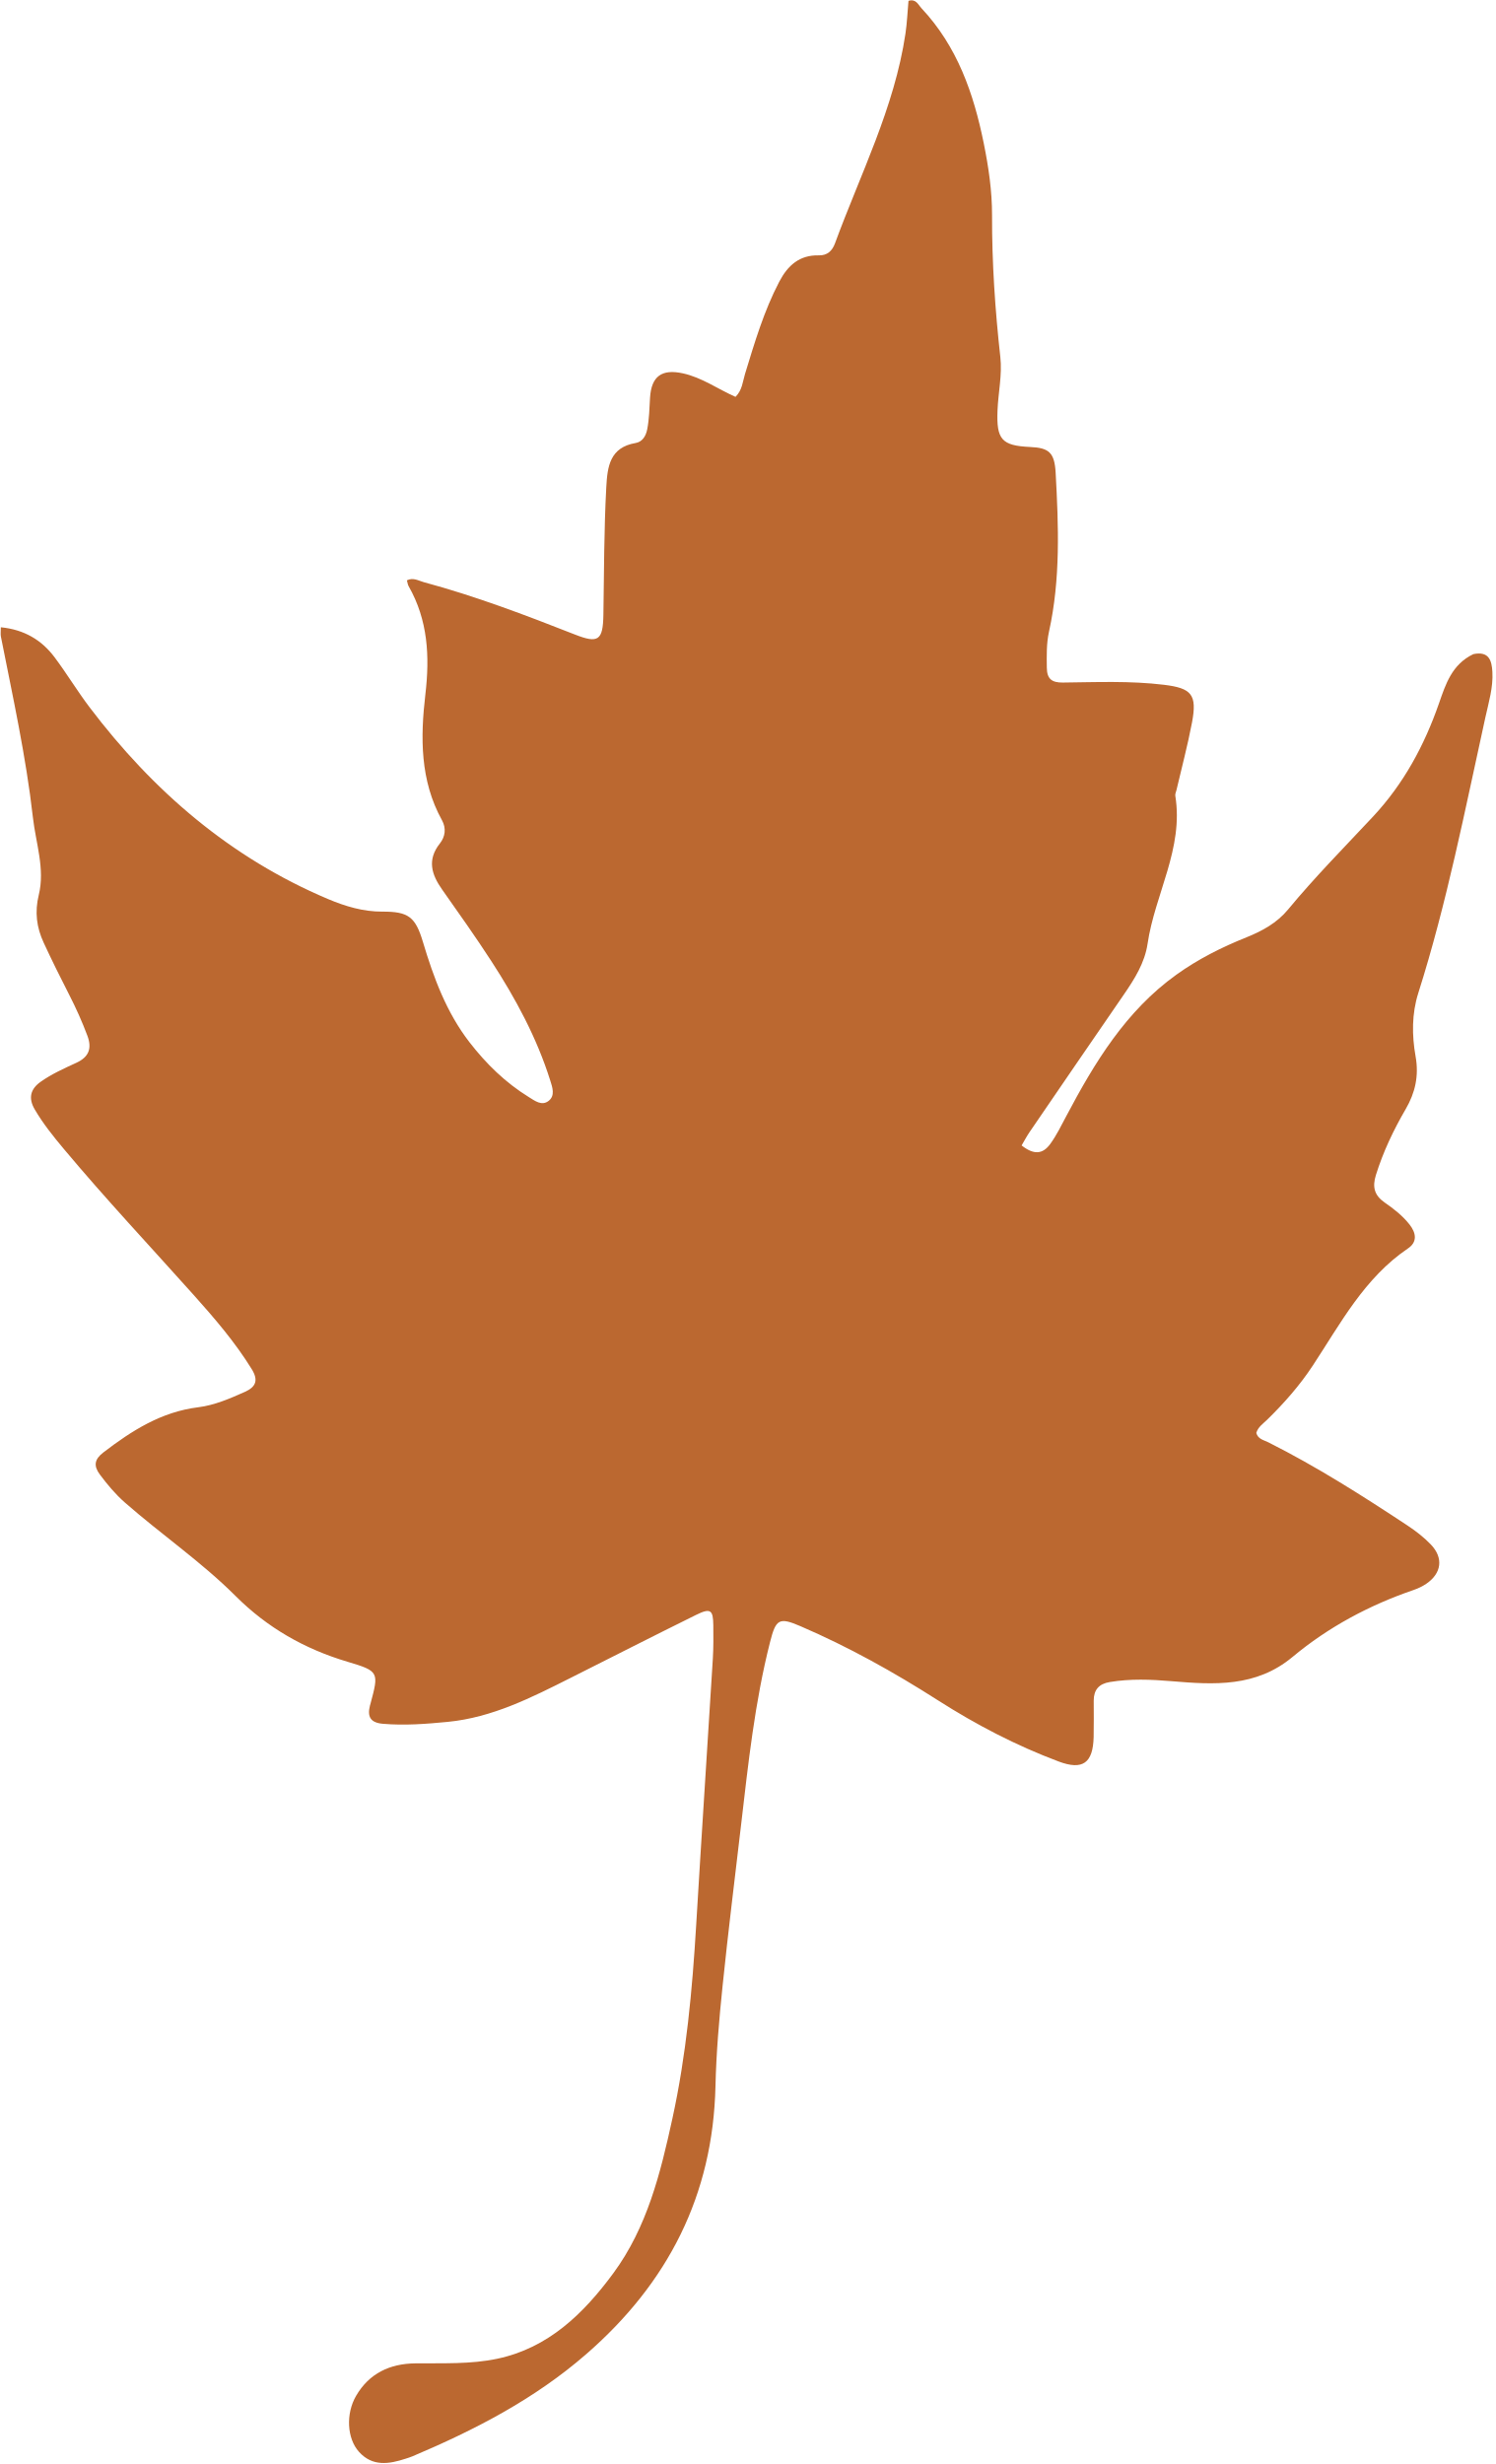
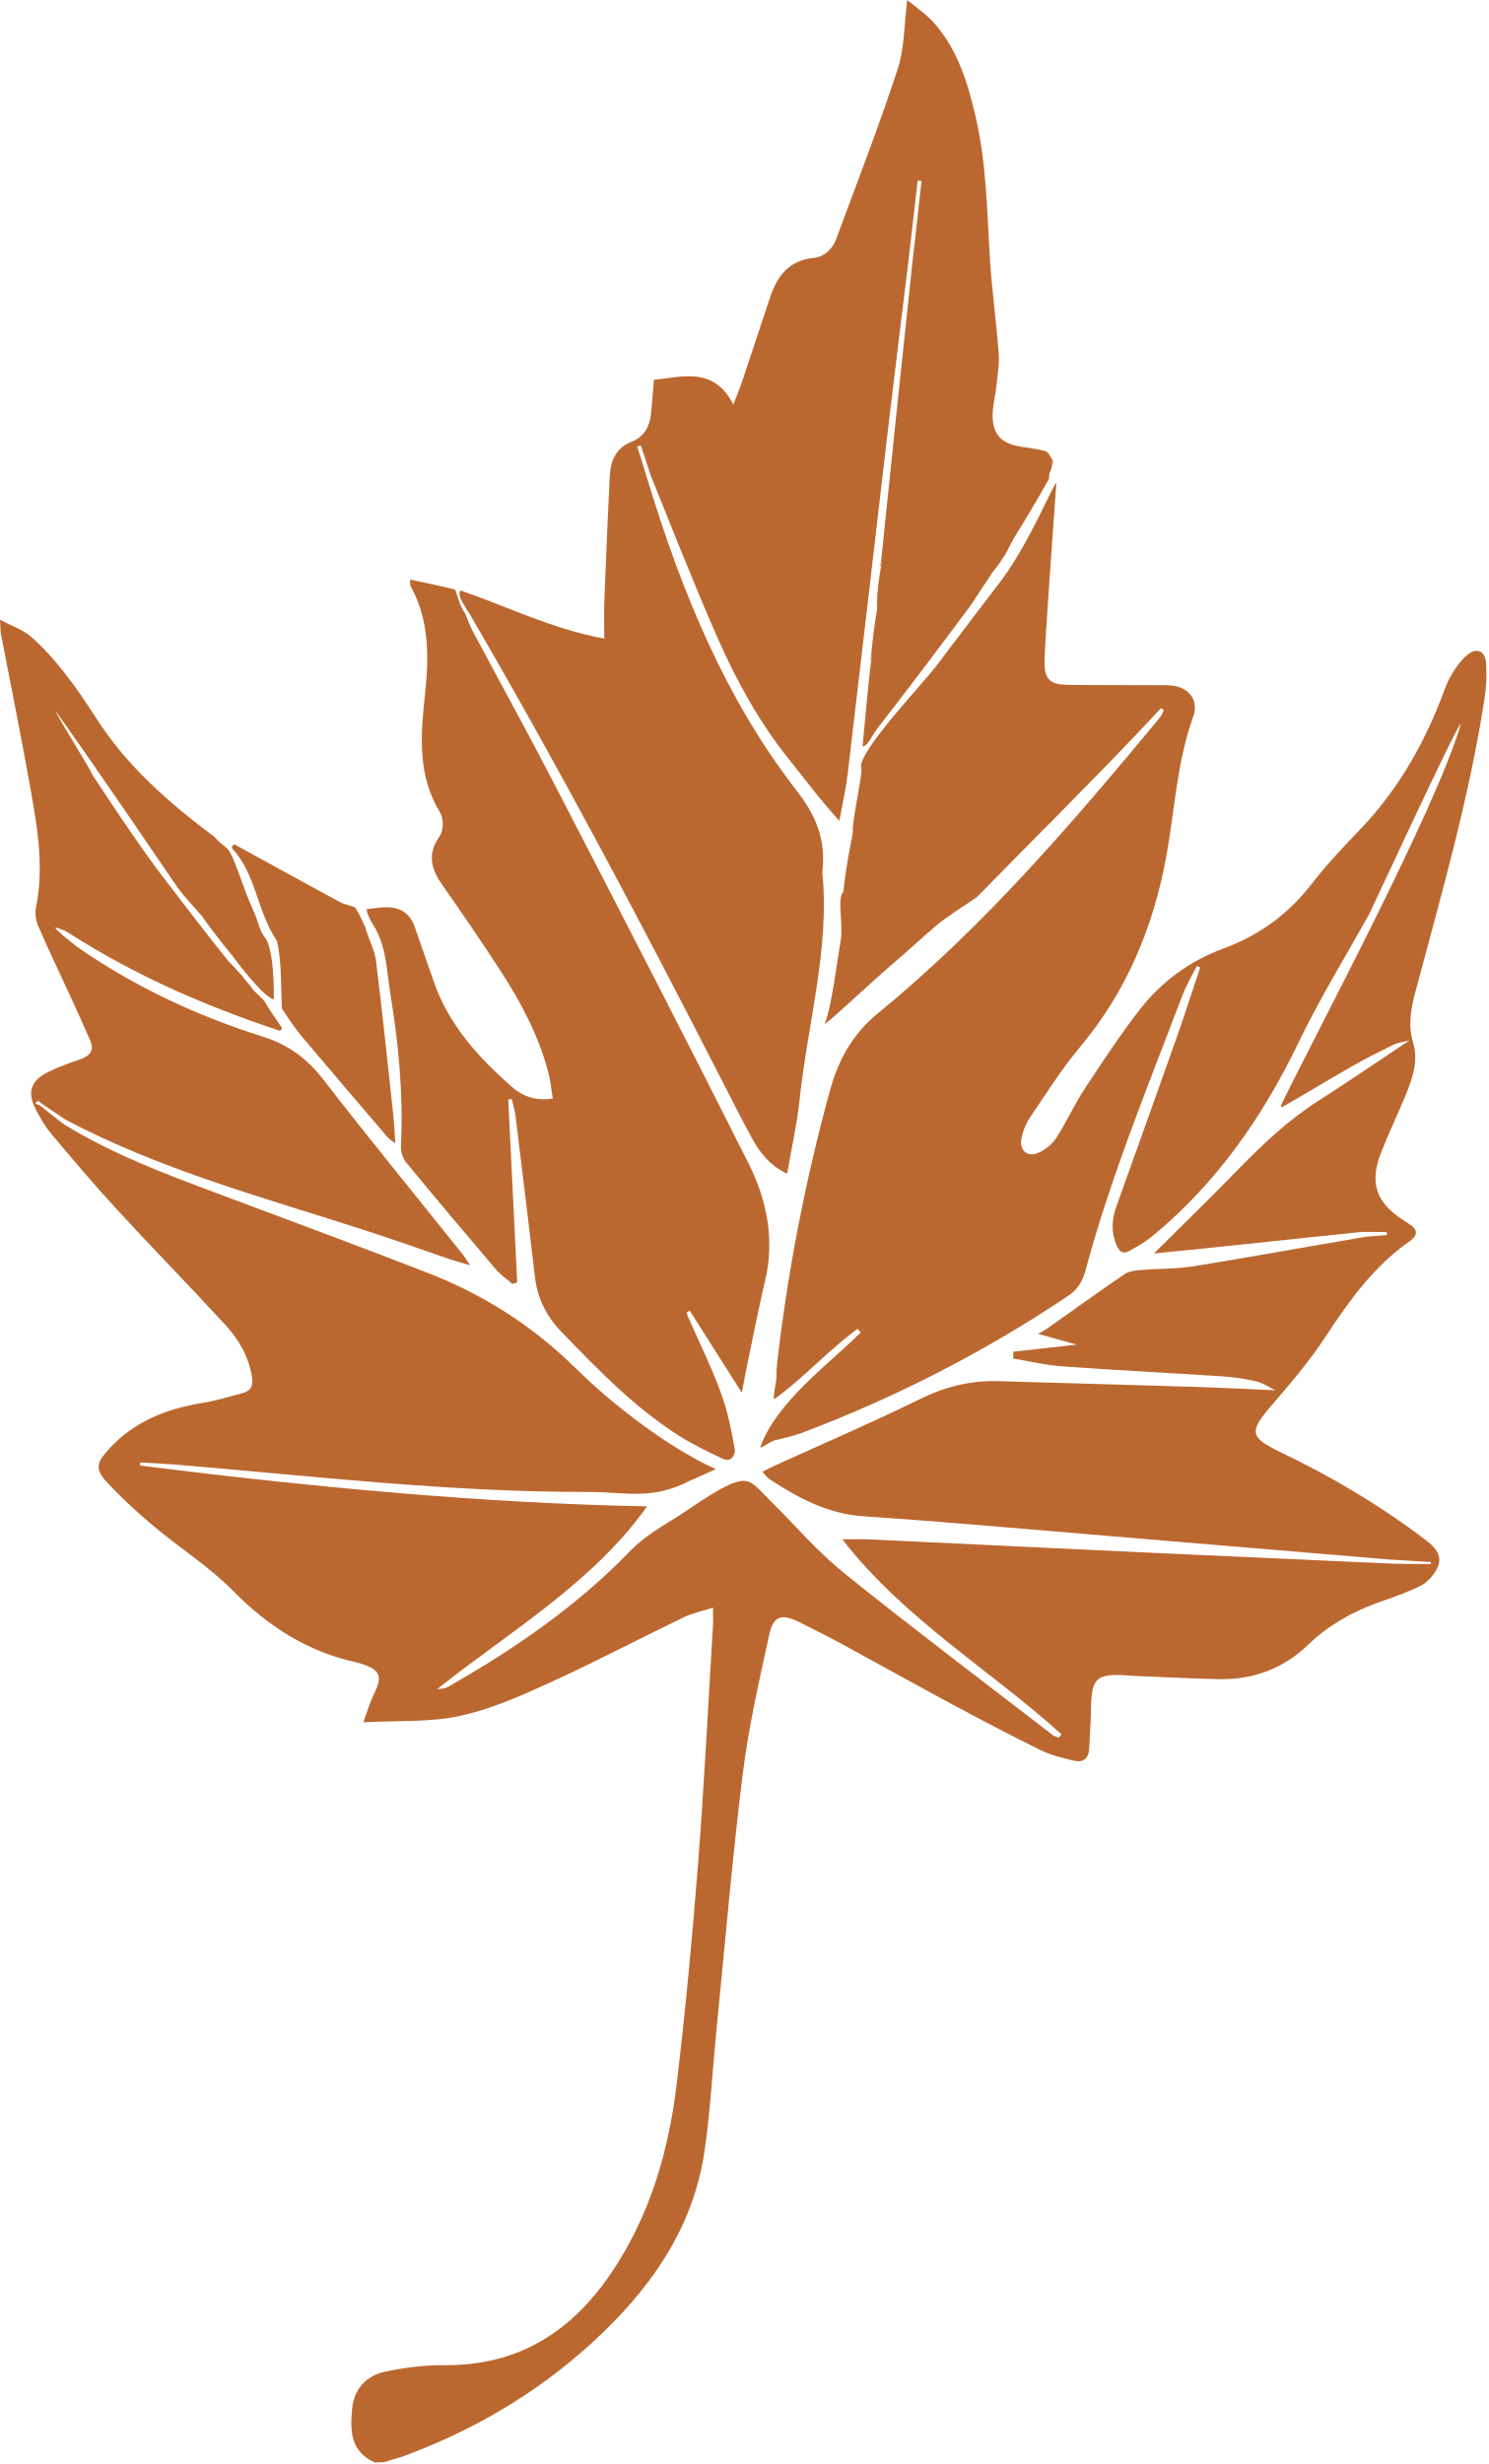
- <svg xmlns="http://www.w3.org/2000/svg" width="477" height="786" viewBox="0 0 477 786" fill="none">
-   <path d="M470.024 208.664C475.096 207.608 475.9 210.835 476.103 214.277C476.396 219.263 474.929 224.036 473.868 228.845C467.369 258.318 461.615 287.971 452.461 316.798C450.37 323.382 450.416 330.302 451.606 336.985C452.711 343.191 451.489 348.58 448.44 353.814C444.552 360.489 441.258 367.414 438.945 374.833C437.758 378.639 438.445 381.308 441.745 383.6C444.637 385.608 447.446 387.775 449.673 390.609C451.845 393.373 452.193 396.203 449.185 398.237C435.291 407.635 427.691 422.118 418.823 435.596C414.653 441.932 409.67 447.586 404.259 452.879C402.965 454.145 401.344 455.186 400.785 457.094C401.322 459.089 403.208 459.371 404.635 460.09C420.05 467.847 434.582 477.091 448.961 486.586C451.641 488.356 454.252 490.368 456.468 492.68C460.58 496.969 459.914 501.885 455.006 505.222C453.751 506.075 452.316 506.736 450.877 507.23C436.778 512.068 423.777 519.031 412.338 528.564C400.723 538.244 387.377 537.444 373.786 536.29C367.2 535.73 360.621 535.465 354.039 536.561C350.557 537.14 348.924 539.051 348.921 542.513C348.918 546.372 348.99 550.232 348.898 554.089C348.698 562.398 345.422 564.788 337.749 561.911C324.177 556.821 311.375 550.16 299.155 542.345C285.141 533.383 270.639 525.314 255.355 518.737C248.51 515.792 247.524 516.492 245.655 523.847C240.786 543.012 238.701 562.614 236.415 582.186C234.414 599.321 232.273 616.441 230.51 633.601C229.424 644.176 228.495 654.803 228.256 665.424C227.468 700.304 213.078 728.287 187.039 750.941C170.521 765.312 151.524 775.109 131.635 783.53C130.929 783.829 130.191 784.051 129.462 784.291C124.131 786.047 118.832 786.895 114.538 782.136C110.664 777.841 110.284 769.972 113.593 764.27C117.78 757.056 124.417 753.987 132.463 753.898C141.221 753.801 150.089 754.228 158.641 752.423C174.924 748.987 186.137 738.078 195.661 725.149C206.466 710.479 210.708 693.214 214.501 675.852C218.947 655.495 220.861 634.802 222.102 614.026C223.793 585.716 225.668 557.418 227.412 529.113C227.63 525.574 227.591 522.015 227.561 518.466C227.519 513.509 226.657 512.876 222.065 515.142C208.692 521.742 195.404 528.514 182.081 535.214C169.572 541.504 157.083 547.88 142.843 549.266C135.972 549.935 129.103 550.467 122.168 549.879C118.139 549.537 117.129 547.611 118.031 544.034C118.069 543.884 118.123 543.739 118.163 543.59C120.894 533.399 120.982 533.101 110.881 530.096C97.185 526.022 85.317 519.27 75.121 509.084C64.22 498.194 51.42 489.465 39.852 479.308C36.823 476.648 34.264 473.589 31.863 470.371C29.824 467.637 30.084 465.538 32.936 463.351C42.043 456.367 51.459 450.358 63.262 448.903C68.396 448.27 73.31 446.144 78.099 444.009C81.663 442.421 82.495 440.291 80.313 436.754C75.02 428.175 68.501 420.592 61.824 413.129C47.959 397.634 33.727 382.469 20.371 366.519C17.009 362.504 13.722 358.422 11.068 353.876C9.004 350.341 9.645 347.433 12.989 345.068C16.531 342.562 20.473 340.813 24.375 339.012C28.33 337.186 29.405 334.457 27.878 330.387C26.196 325.903 24.246 321.561 22.065 317.302C19.256 311.818 16.516 306.293 13.929 300.701C11.683 295.847 11.025 290.956 12.371 285.466C14.404 277.171 11.43 268.996 10.498 260.762C8.295 241.292 4.061 222.2 0.279 203.02C0.139 202.307 0.262 201.541 0.262 200.095C7.638 200.825 13.231 204.083 17.423 209.679C21.3 214.854 24.649 220.429 28.553 225.583C48.819 252.338 73.502 273.626 104.612 286.773C110.126 289.103 115.847 290.828 121.991 290.803C130.247 290.77 132.517 292.439 134.907 300.42C138.332 311.857 142.403 322.942 149.813 332.513C155.147 339.404 161.288 345.386 168.705 349.959C170.612 351.135 172.844 352.905 175.044 351.16C177.187 349.46 176.208 346.798 175.538 344.667C171.246 331.024 164.511 318.556 156.774 306.636C151.743 298.883 146.398 291.332 141.064 283.783C137.654 278.958 136.192 274.282 140.336 269.05C142.04 266.899 142.421 264.216 140.991 261.631C133.98 248.952 134.098 235.21 135.705 221.501C137.129 209.361 136.535 197.817 130.362 186.991C130.077 186.491 130.02 185.861 129.808 185.122C131.849 184.117 133.516 185.253 135.157 185.696C151.644 190.141 167.584 196.188 183.458 202.429C190.832 205.327 192.362 204.297 192.496 196.17C192.72 182.595 192.68 169.017 193.417 155.449C193.78 148.765 194.558 142.713 202.802 141.309C204.856 140.959 206.029 139.2 206.467 136.993C207.132 133.64 207.17 130.259 207.378 126.871C207.8 119.978 211.164 117.644 217.82 119.086C223.922 120.408 228.975 124.1 234.644 126.596C236.813 124.449 236.935 121.712 237.676 119.291C240.744 109.265 243.707 99.22 248.597 89.864C251.32 84.654 255.078 81.302 261.228 81.459C263.966 81.528 265.521 79.969 266.381 77.626C274.487 55.536 285.343 34.374 288.861 10.736C289.378 7.264 289.516 3.735 289.826 0.27C292.264 -0.458 292.926 1.514 293.99 2.648C305.376 14.778 310.617 29.784 313.843 45.716C315.375 53.283 316.506 60.953 316.485 68.643C316.445 83.785 317.457 98.832 319.127 113.862C319.762 119.576 318.458 125.237 318.23 130.936C317.861 140.179 319.544 142.171 328.652 142.586C334.631 142.859 336.422 144.325 336.779 150.836C337.705 167.776 338.356 184.73 334.656 201.492C333.82 205.279 333.912 209.144 333.962 213.01C334.007 216.559 335.541 217.772 339.082 217.731C349.825 217.609 360.576 217.141 371.306 218.441C380.139 219.511 381.968 221.54 380.279 230.463C378.908 237.711 376.99 244.855 375.317 252.046C375.177 252.646 374.857 253.283 374.949 253.849C377.67 270.662 368.428 285.221 366.097 301.088C365.211 307.115 361.946 312.305 358.506 317.297C348.454 331.889 338.448 346.513 328.447 361.14C327.509 362.513 326.739 364.001 325.918 365.391C329.753 368.391 332.604 368.317 335.097 364.858C337.065 362.129 338.573 359.051 340.156 356.058C349.218 338.918 359.174 322.49 375.308 310.908C382.225 305.942 389.764 302.159 397.637 299.004C402.685 296.981 407.393 294.4 410.928 290.121C419.475 279.777 428.907 270.254 438.05 260.462C447.787 250.035 454.392 237.808 459.064 224.382C461.182 218.296 463.173 211.949 470.024 208.664Z" fill="#BB6830" />
+ <svg xmlns="http://www.w3.org/2000/svg" width="475" height="786" viewBox="0 0 475 786" fill="none">
+   <path d="M146.872 188.335C161.827 193.431 176.076 200.66 192.789 203.693C192.789 199.445 192.665 195.639 192.812 191.844C193.325 178.558 193.861 165.273 194.54 151.995C194.794 147.046 196.389 142.885 201.662 140.831C205.397 139.375 207.282 136.105 207.692 132.12C208.057 128.573 208.303 125.013 208.626 121.154C217.869 120.227 227.656 116.863 233.983 129.024C235.198 125.846 236.06 123.812 236.76 121.724C239.767 112.756 242.703 103.765 245.71 94.797C247.97 88.058 251.711 83.073 259.545 82.281C263.083 81.924 265.602 79.46 266.831 76.132C273.472 58.159 280.42 40.282 286.39 22.086C288.604 15.341 288.445 7.817 289.452 0C292.089 2.227 295.466 4.454 298.053 7.38C305.568 15.883 308.758 26.434 311.271 37.218C314.749 52.143 314.89 67.394 315.834 82.582C316.46 92.645 317.887 102.658 318.627 112.717C318.886 116.225 318.237 119.812 317.866 123.348C317.561 126.261 316.771 129.145 316.696 132.055C316.533 138.354 319.266 141.401 325.556 142.472C328.202 142.922 330.906 143.16 333.467 143.898C334.464 144.185 335.14 145.585 335.931 147.08C335.635 148.773 335.371 149.865 334.839 150.962L334.615 152.863C330.94 159.344 327.33 165.547 323.425 171.709L320.695 176.965C319.335 179.07 318.064 180.903 316.734 182.448L309.81 192.954C299.82 206.372 289.904 219.547 279.845 232.474C277.878 235.002 277.11 237.765 275.189 238.15C275.841 231.659 277.066 217.033 277.959 210.831C278.109 210.265 278.037 209.747 277.947 208.891C278.44 203.914 278.953 199.275 279.8 194.666L279.881 189.82C280.186 186.644 280.524 183.781 281.074 180.871C281.24 180.318 281.195 179.813 281.121 178.969C284.413 146.896 287.734 115.163 291.164 83.115C292.185 74.449 293.097 66.098 294.009 57.747C293.599 57.706 293.189 57.665 292.779 57.624C291.8 66.208 290.821 74.792 289.784 83.688C287.479 102.543 285.178 121.079 282.996 139.63C278.799 175.328 274.707 211.037 270.47 246.73C269.869 251.794 268.7 256.79 267.794 261.817C261.781 255.318 256.96 248.735 251.849 242.385C242.222 230.426 234.919 217.071 228.788 203.137C221.325 186.176 214.58 168.899 207.522 151.465C206.496 148.149 205.472 145.127 204.448 142.105C204.076 142.221 203.705 142.338 203.333 142.454C204.407 145.887 205.481 149.319 206.604 153.048C217.477 188.742 231.292 222.744 254.214 252.273C260.304 260.119 263.618 267.89 262.353 278.256C264.819 302.296 257.619 326.835 255.068 351.108C254.262 358.778 252.519 366.349 251.128 374.41C245.54 371.745 242.39 367.656 239.881 363.04C236.709 357.202 233.709 351.271 230.682 345.355C205.376 295.89 179.471 246.748 151.504 198.721C150.666 197.282 149.85 195.68 148.818 194.361C148.437 193.216 145.726 190.209 146.872 188.335Z" fill="#BB6830" />
+   <path d="M116.937 290.004C119.34 289.805 120.979 289.413 123.383 289.405C127.833 289.389 130.882 291.494 132.356 295.795C134.343 301.592 136.414 307.361 138.41 313.155C143.159 326.937 152.621 337.26 163.233 346.66C166.649 349.685 170.856 351.258 176.378 350.443C175.891 347.556 175.633 344.7 174.908 341.967C171.759 330.098 166.035 319.403 159.369 309.207C153.565 300.329 147.628 291.531 141.496 282.876C137.78 277.631 135.976 272.788 140.259 266.79C141.498 265.054 141.592 261.136 140.46 259.293C133.069 247.258 134.218 234.35 135.612 221.288C136.874 209.473 136.983 197.766 130.97 186.906C130.807 186.612 130.907 186.174 130.827 184.876C135.669 185.885 140.225 186.834 145.152 188.076C145.541 188.67 145.745 189.752 146.014 190.393C146.482 192.03 147.07 193.411 147.863 194.938C148.434 195.13 149.706 199.253 150.482 200.708C159.506 217.631 168.767 234.43 177.572 251.465C198.123 291.226 218.658 330.999 238.76 370.987C244.634 382.673 247.255 395.305 244.099 408.582C242.06 417.161 240.39 425.828 238.58 434.461C237.969 437.373 237.437 440.301 236.667 444.263C230.721 434.888 225.381 426.468 220.04 418.048C219.728 418.237 219.416 418.426 219.104 418.615C219.223 419.059 219.285 419.527 219.468 419.943C222.992 427.994 226.915 435.897 229.938 444.13C232.115 450.059 233.413 456.373 234.486 462.62C234.486 463.621 233.693 466.816 230.419 465.253C225.812 463.055 221.155 460.865 216.853 458.144C202.554 449.103 190.903 437.028 179.221 424.965C174.361 419.947 171.495 414.279 170.683 407.418C168.671 390.398 166.624 373.382 164.536 356.371C164.294 354.406 163.701 352.485 163.271 350.544C162.899 350.618 162.527 350.692 162.155 350.767C163.108 370.195 164.062 389.623 165.016 409.051C164.506 409.227 163.995 409.403 163.485 409.579C161.706 408.03 159.697 406.676 158.185 404.901C148.557 393.599 138.986 382.249 129.558 370.781C128.472 369.46 127.834 367.291 127.92 365.561C128.734 349.238 127.171 333.084 124.55 317.023C123.282 309.251 123.383 301.788 118.852 294.65C118.019 293.339 117.828 292.763 117.315 291.577C116.931 290.425 117.099 290.254 116.937 290.004Z" fill="#BB6830" />
+   <path d="M74.628 269.262C85.894 275.436 97.147 281.634 108.445 287.75C109.765 288.465 111.33 288.725 113.217 289.404C114.72 291.475 115.447 293.624 116.552 295.766C117.643 299.715 119.542 303.034 120.003 306.776C121.998 322.981 123.689 339.223 125.448 355.455C125.777 358.498 125.907 361.563 126.129 364.617C124.505 363.841 123.731 362.865 122.924 361.918C114.157 351.632 105.346 341.382 96.638 331.046C94.186 328.136 92.029 324.977 89.912 321.66C89.589 314.33 89.906 307.093 88.404 300.255C81.99 290.811 81.787 278.876 73.916 270.432C73.927 270.449 73.95 270.484 73.996 270.245C74.238 269.759 74.433 269.511 74.628 269.262Z" fill="#BB6830" />
+   <path d="M281.074 180.871C280.873 180.497 280.883 180.075 281.022 179.481C281.195 179.813 281.24 180.318 281.074 180.871Z" fill="#BB6830" />
+   <path d="M277.959 210.831C277.738 210.452 277.739 210.024 277.853 209.413C278.038 209.747 278.109 210.265 277.959 210.831Z" fill="#BB6830" />
+   <path d="M409.036 353.181C408.902 353.208 408.651 353.115 408.539 352.924C408.679 352.827 408.918 353.062 409.036 353.181Z" fill="#BB6830" />
+   <path d="M337.031 154.03C336.696 158.611 333.143 206.988 333.235 211.56C333.34 216.752 335.156 218.371 340.404 218.446C351.026 218.599 361.651 218.539 372.275 218.575C378.662 218.597 382.784 222.786 380.663 228.69C375.445 243.214 374.812 258.484 372.057 273.406C367.927 295.772 359.457 316.204 344.671 333.884C338.78 340.928 333.823 348.77 328.662 356.398C327.273 358.45 326.244 360.977 325.85 363.415C325.255 367.095 327.867 369.221 331.251 367.75C333.447 366.795 335.671 365.036 336.964 363.041C340.227 358.006 342.694 352.453 345.984 347.439C351.659 338.791 357.364 330.12 363.708 321.966C370.662 313.03 379.727 306.462 390.406 302.541C401.797 298.359 411.031 291.589 418.47 281.973C423.157 275.914 428.458 270.298 433.778 264.766C445.231 252.856 453.436 238.976 459.464 223.701C460.544 220.964 461.447 218.114 462.893 215.58C464.26 213.184 465.935 210.781 468.013 209.015C471.076 206.412 473.832 207.531 474.13 211.52C474.412 215.297 474.201 219.189 473.622 222.939C468.748 254.481 459.938 285.101 451.716 315.86C450.245 321.364 449.046 326.73 450.885 332.732C452.638 338.45 450.54 344.386 448.246 349.886C445.784 355.786 443.018 361.563 440.686 367.513C436.847 377.309 438.916 383.426 447.669 389.188C448.31 389.61 448.942 390.047 449.592 390.455C452.468 392.258 452.431 394.068 449.682 395.992C438.323 403.942 430.461 414.872 422.97 426.318C417.883 434.089 411.789 441.252 405.703 448.304C398.498 456.652 398.591 458.46 408.581 463.248C424.79 471.017 440.183 480.107 454.5 490.987C457.559 493.312 460.596 495.988 458.528 500.244C457.45 502.461 455.463 504.729 453.303 505.825C448.879 508.07 444.088 509.612 439.401 511.312C431.116 514.318 423.643 518.598 417.256 524.744C409.274 532.426 399.599 535.892 388.62 535.637C379.537 535.427 370.462 534.942 361.383 534.575C361 534.56 360.618 534.502 360.235 534.477C349.614 533.777 348.206 535.107 348.058 545.591C348 549.68 347.697 553.767 347.495 557.854C347.326 561.279 345.294 562.369 342.279 561.591C338.823 560.699 335.251 559.89 332.082 558.329C322.572 553.646 313.181 548.712 303.841 543.694C292.021 537.345 280.315 530.786 268.523 524.385C264.143 522.007 259.676 519.788 255.222 517.55C249.394 514.622 246.764 515.307 245.401 521.539C242.182 536.26 238.803 551.023 236.957 565.95C233.597 593.114 231.283 620.408 228.576 647.652C227.311 660.378 226.643 673.185 224.833 685.83C221.205 711.182 207.131 730.666 188.716 747.48C171.291 763.391 151.316 775.09 129.264 783.326C127.358 784.037 125.339 784.448 123.228 785.251C122.016 785.503 120.949 785.503 119.562 785.503C111.695 781.981 111.72 775.265 112.33 768.517C112.917 762.015 116.869 757.781 123.041 756.508C129.139 755.25 135.458 754.414 141.67 754.475C169.838 754.749 187.692 739.325 200.401 716.23C209.212 700.219 213.758 682.685 215.902 664.701C218.687 641.336 220.891 617.887 222.717 594.425C224.682 569.168 225.927 543.854 227.465 518.564C227.563 516.942 227.477 515.309 227.477 512.838C224.01 513.943 220.993 514.527 218.317 515.819C203.809 522.825 189.533 530.328 174.879 537.008C165.734 541.177 156.305 545.324 146.561 547.408C137.099 549.43 127.072 548.805 115.924 549.418C117.305 545.654 118.002 543.012 119.203 540.624C122.17 534.727 121.462 532.744 115.24 530.699C114.755 530.54 114.259 530.403 113.76 530.294C98.125 526.897 85.475 518.78 74.251 507.38C66.679 499.689 57.312 493.791 48.988 486.805C43.716 482.381 38.593 477.699 33.948 472.633C30.11 468.448 30.991 466.342 34.797 462.187C42.952 453.286 53.308 449.358 64.839 447.472C69.111 446.773 73.292 445.486 77.485 444.36C79.963 443.695 80.829 442.125 80.425 439.433C79.43 432.816 76.2 427.305 71.84 422.569C60.396 410.142 48.579 398.059 37.135 385.633C30.031 377.919 23.253 369.899 16.506 361.868C14.469 359.443 12.793 356.637 11.359 353.8C8.636 348.414 9.785 344.77 15.15 342.073C18.559 340.358 22.207 339.087 25.818 337.815C28.78 336.771 30.102 334.999 28.817 331.996C26.713 327.079 24.469 322.222 22.239 317.359C18.889 310.053 15.391 302.811 12.207 295.433C11.437 293.646 11.11 291.328 11.492 289.439C14.365 275.233 11.46 261.393 8.989 247.558C6.291 232.454 3.209 217.419 0.325 202.348C0.118 201.265 0.161 200.134 0 197.703C3.885 199.757 7.367 200.887 9.901 203.101C13.817 206.523 17.338 210.487 20.563 214.587C24.275 219.305 27.623 224.33 30.881 229.381C40.634 244.5 53.854 256.077 68.34 266.89C73.566 272.719 71.996 266.89 77.936 283.306C79.359 287.563 81.579 291.415 82.751 295.766C83.162 296.806 83.714 297.911 84.351 298.839C87.628 302.482 87.364 317.748 87.361 318.812C83.904 318.044 75.069 306.137 73.917 304.6C70.488 300.469 67.157 296.079 64.273 292.053L60.089 287.305C59.507 286.761 57.041 283.709 56.632 283.09C56.632 283.09 25.272 236.961 17.837 227.01C17.5 227.268 29.697 246.727 29.36 246.984C49.576 277.709 52.23 279.753 57.791 287.305C62.864 293.919 67.802 300.326 72.888 306.614C73.227 307.034 75.069 308.825 75.069 308.825C75.453 309.594 77.374 311.13 77.564 311.762C78.05 312.448 80.447 314.971 80.616 315.606C81.204 316.267 84.028 318.806 84.351 319.363C86.019 322.238 87.997 324.952 89.961 327.914C89.784 328.442 89.62 328.722 89.222 328.793C65.558 320.946 43.116 311.174 22.311 297.841C21.808 297.519 20.407 296.627 19.758 296.534C15.916 294.998 18.221 296.534 20.142 298.455C21.889 299.794 23.338 301.153 25.147 302.404C43.282 314.944 63.042 324.137 84.028 330.74C91.854 333.202 97.914 337.622 103.02 344.208C117.675 363.115 132.825 381.637 147.77 400.319C148.353 401.048 148.821 401.868 149.999 403.627C147.117 402.766 145.313 402.291 143.551 401.691C134.966 398.768 126.431 395.688 117.805 392.89C85.129 382.29 51.804 373.467 20.972 357.201C18.304 355.383 15.798 353.768 13.197 351.968C12.774 351.548 12.447 351.313 12.119 351.078C11.821 351.396 11.523 351.715 11.225 352.033C11.786 352.222 12.348 352.411 13.02 352.829C15.463 354.837 17.795 356.616 20.31 358.578C35.857 368.182 52.639 374.435 69.416 380.716C91.805 389.098 114.23 397.388 136.507 406.057C154.321 412.99 170.08 423.021 183.839 436.621C195.367 448.015 213.242 461.817 228.328 468.614C228.571 468.724 218.725 472.84 218.341 473.224C206.666 478.454 199.638 475.891 186.845 475.912C143.009 475.987 99.462 470.808 55.84 467.182C52.146 466.875 48.437 466.74 44.735 466.525C44.714 466.852 44.694 467.178 44.673 467.505C97.484 474.115 152.882 479.523 206.434 480.522C189.292 504.864 161.954 520.891 139.529 538.778C140.78 538.738 142.024 538.622 143.012 538.058C163.991 526.092 183.777 512.555 200.711 495.105C207.293 488.323 213.405 485.981 221.03 480.522C239.083 468.614 238.327 471.396 245.645 478.601C254.307 487.13 260.387 494.64 269.831 502.232C291.569 519.708 313.863 536.493 335.949 553.536C336.467 553.936 337.197 554.061 337.829 554.315C338.106 553.954 338.383 553.593 338.661 553.231C315.732 532.519 288.519 516.522 268.729 491.031C271.968 491.031 274.613 490.924 277.248 491.047C308.312 492.503 339.373 494.028 370.438 495.464C394.985 496.598 419.536 497.634 444.441 498.812C448.695 498.909 452.594 498.909 456.492 498.909C456.502 498.698 456.511 498.486 456.52 498.275C452.391 498.035 448.261 497.796 443.802 497.519C413.514 494.97 383.559 492.438 353.599 489.955C327.592 487.799 301.598 485.434 275.562 483.695C264.146 482.933 254.797 477.923 245.645 471.945C244.847 471.424 244.275 470.555 243.244 469.477C244.94 468.64 246.252 467.947 247.6 467.333C262.84 460.394 278.255 453.809 293.263 446.402C301.319 442.425 309.455 440.318 318.33 440.578C339.05 441.184 359.772 441.735 380.491 442.381C389.209 442.652 397.922 443.104 406.966 443.488C404.864 442.492 402.933 441.171 400.808 440.663C397.346 439.835 393.773 439.294 390.219 439.061C373.114 437.94 355.99 437.086 338.893 435.86C333.647 435.484 328.463 434.229 323.251 433.376C323.268 432.647 323.285 431.918 323.302 431.189C329.883 430.451 336.463 429.713 343.46 428.928C339.616 427.849 336.02 426.838 331.15 425.471C332.54 424.701 333.26 424.385 333.889 423.94C342.145 418.113 350.341 412.199 358.683 406.496C360.05 405.562 362.021 405.294 363.75 405.146C369.484 404.655 375.308 404.818 380.964 403.903C399.249 400.943 417.474 397.615 436.057 394.474C438.433 394.336 440.473 394.152 442.514 393.968C442.488 393.649 442.461 393.331 442.434 393.012C439.946 393.012 437.458 393.012 434.614 392.965C418.501 394.601 402.744 396.297 386.984 397.961C380.636 398.631 374.28 399.23 368.159 399.839C377.209 390.838 386.286 382.028 395.108 372.97C402.986 364.88 411.134 357.196 420.716 351.086C430.183 345.049 439.445 338.689 449.718 331.859C447.316 332.499 445.792 332.658 444.502 333.294C440.034 335.496 435.565 337.721 431.247 340.2C423.823 344.463 416.512 348.923 409.036 353.181C408.919 353.062 408.68 352.827 408.706 352.55C419.033 331.156 458.409 257.739 466.091 230.852C464.713 231.388 437.497 290.386 436.924 291.416C429.345 305.042 421.132 318.365 414.377 332.389C402.822 356.381 388.011 377.682 367.297 394.614C365.153 396.366 362.651 397.705 360.229 399.082C358.388 400.129 357.183 399.33 356.338 397.465C354.419 393.23 354.671 389.038 356.199 384.775C362.628 366.839 369.072 348.908 375.42 330.943C378.038 323.533 380.43 316.042 382.925 308.588C382.566 308.44 382.208 308.292 381.849 308.143C380.332 311.189 378.545 314.131 377.341 317.296C366.253 346.445 354.375 375.321 346.251 405.51C345.329 408.935 343.653 411.475 340.724 413.433C314.024 431.278 285.649 445.862 255.6 457.172C252.813 458.221 249.827 458.742 246.934 459.508C245.997 459.78 242.766 462.06 242.54 461.7C247.745 447.17 264.183 435.397 274.614 425.056C274.288 424.671 273.962 424.285 273.637 423.9C265.263 429.823 255.612 440.263 246.934 446.402C246.656 445.183 247.732 440.185 247.732 439.704C247.731 438.298 247.715 436.881 247.873 435.488C251.239 405.824 256.913 376.595 264.81 347.816C267.443 338.22 271.929 329.91 280.085 323.241C313.957 295.545 342.249 262.429 370.061 228.899C370.611 228.237 370.904 227.363 371.317 226.587C371.012 226.358 370.707 226.13 370.402 225.901C367.728 228.751 365.072 231.619 362.376 234.449C345.777 251.869 328.406 269.075 311.68 286.163C308.223 288.468 301.154 293.154 299.004 294.998C293.627 299.607 288.249 304.6 284.024 308.143C278.646 312.653 260.781 329.638 263.282 326.11C265.203 321.501 266.976 307.405 268.275 299.607C269.044 294.998 267.013 286.048 269.044 284.627C269.812 278.097 269.812 277.713 272.116 265.421C271.615 262.878 275.189 247.368 274.805 245.063C273.05 240.265 295.818 216.687 299.388 211.56C300.729 209.635 318.36 186.644 319.746 184.759C328.777 172.467 335.968 154.511 337.031 154.03Z" fill="#BB6830" />
</svg>
